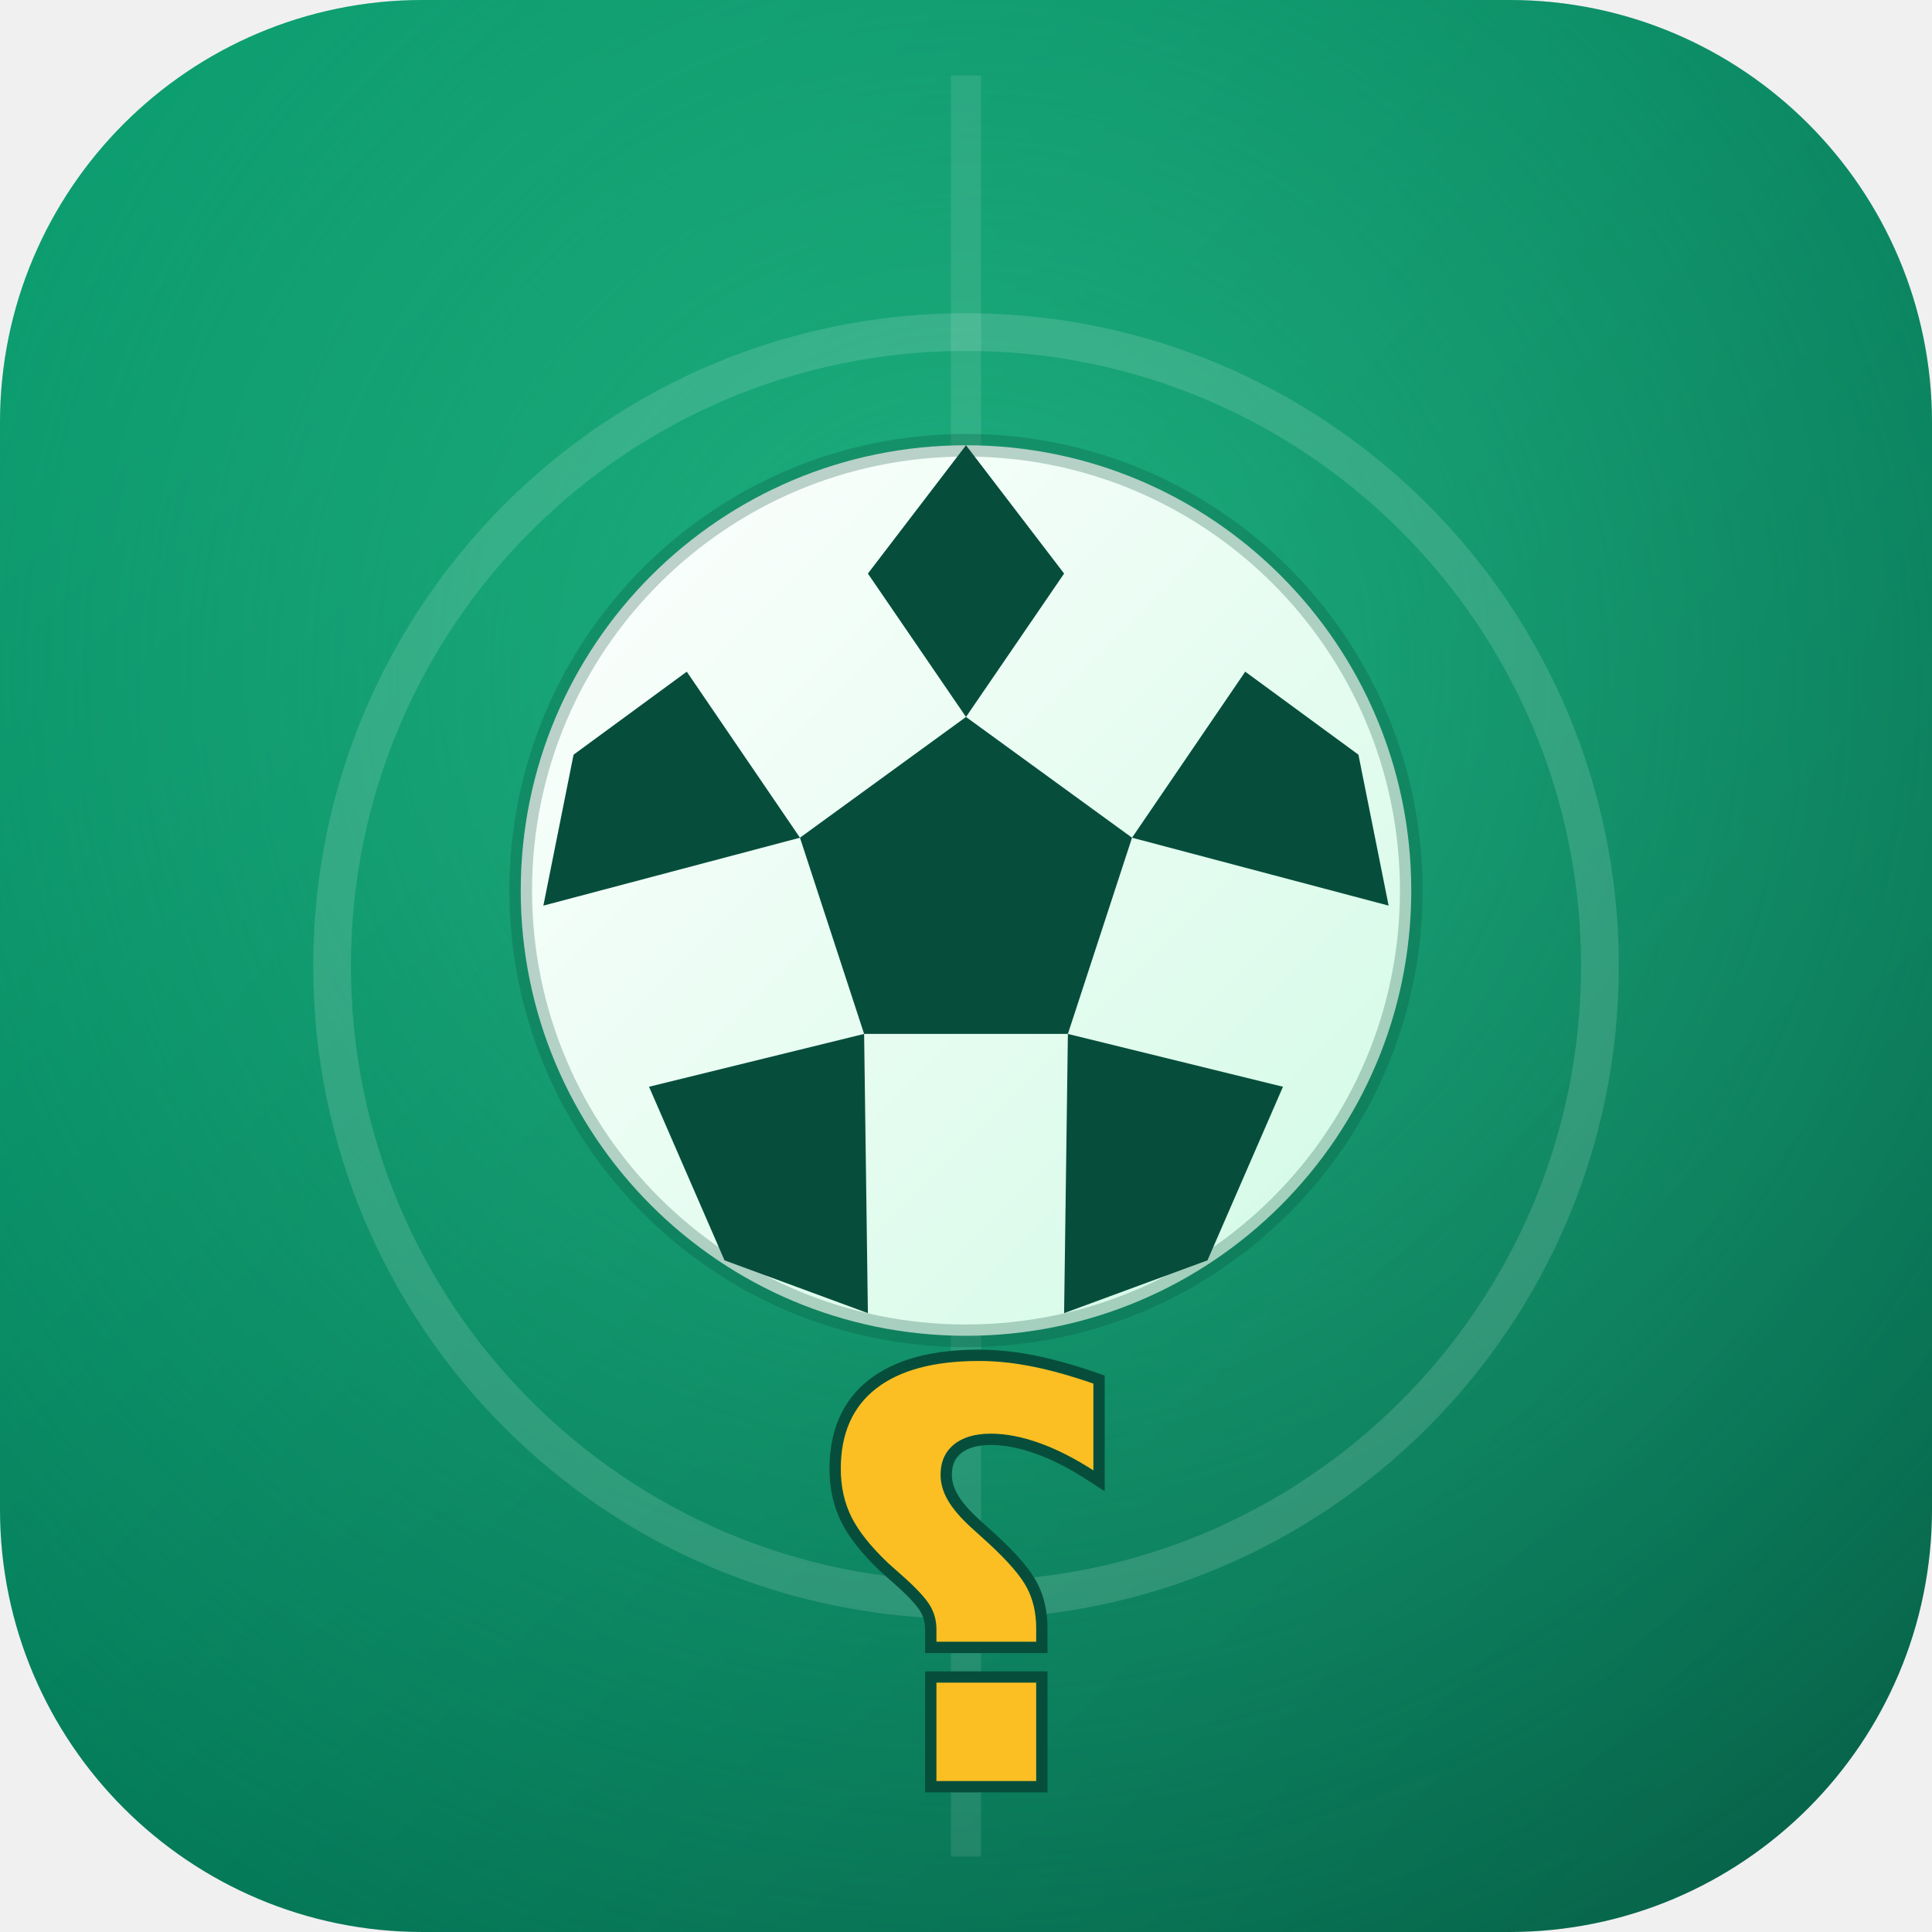
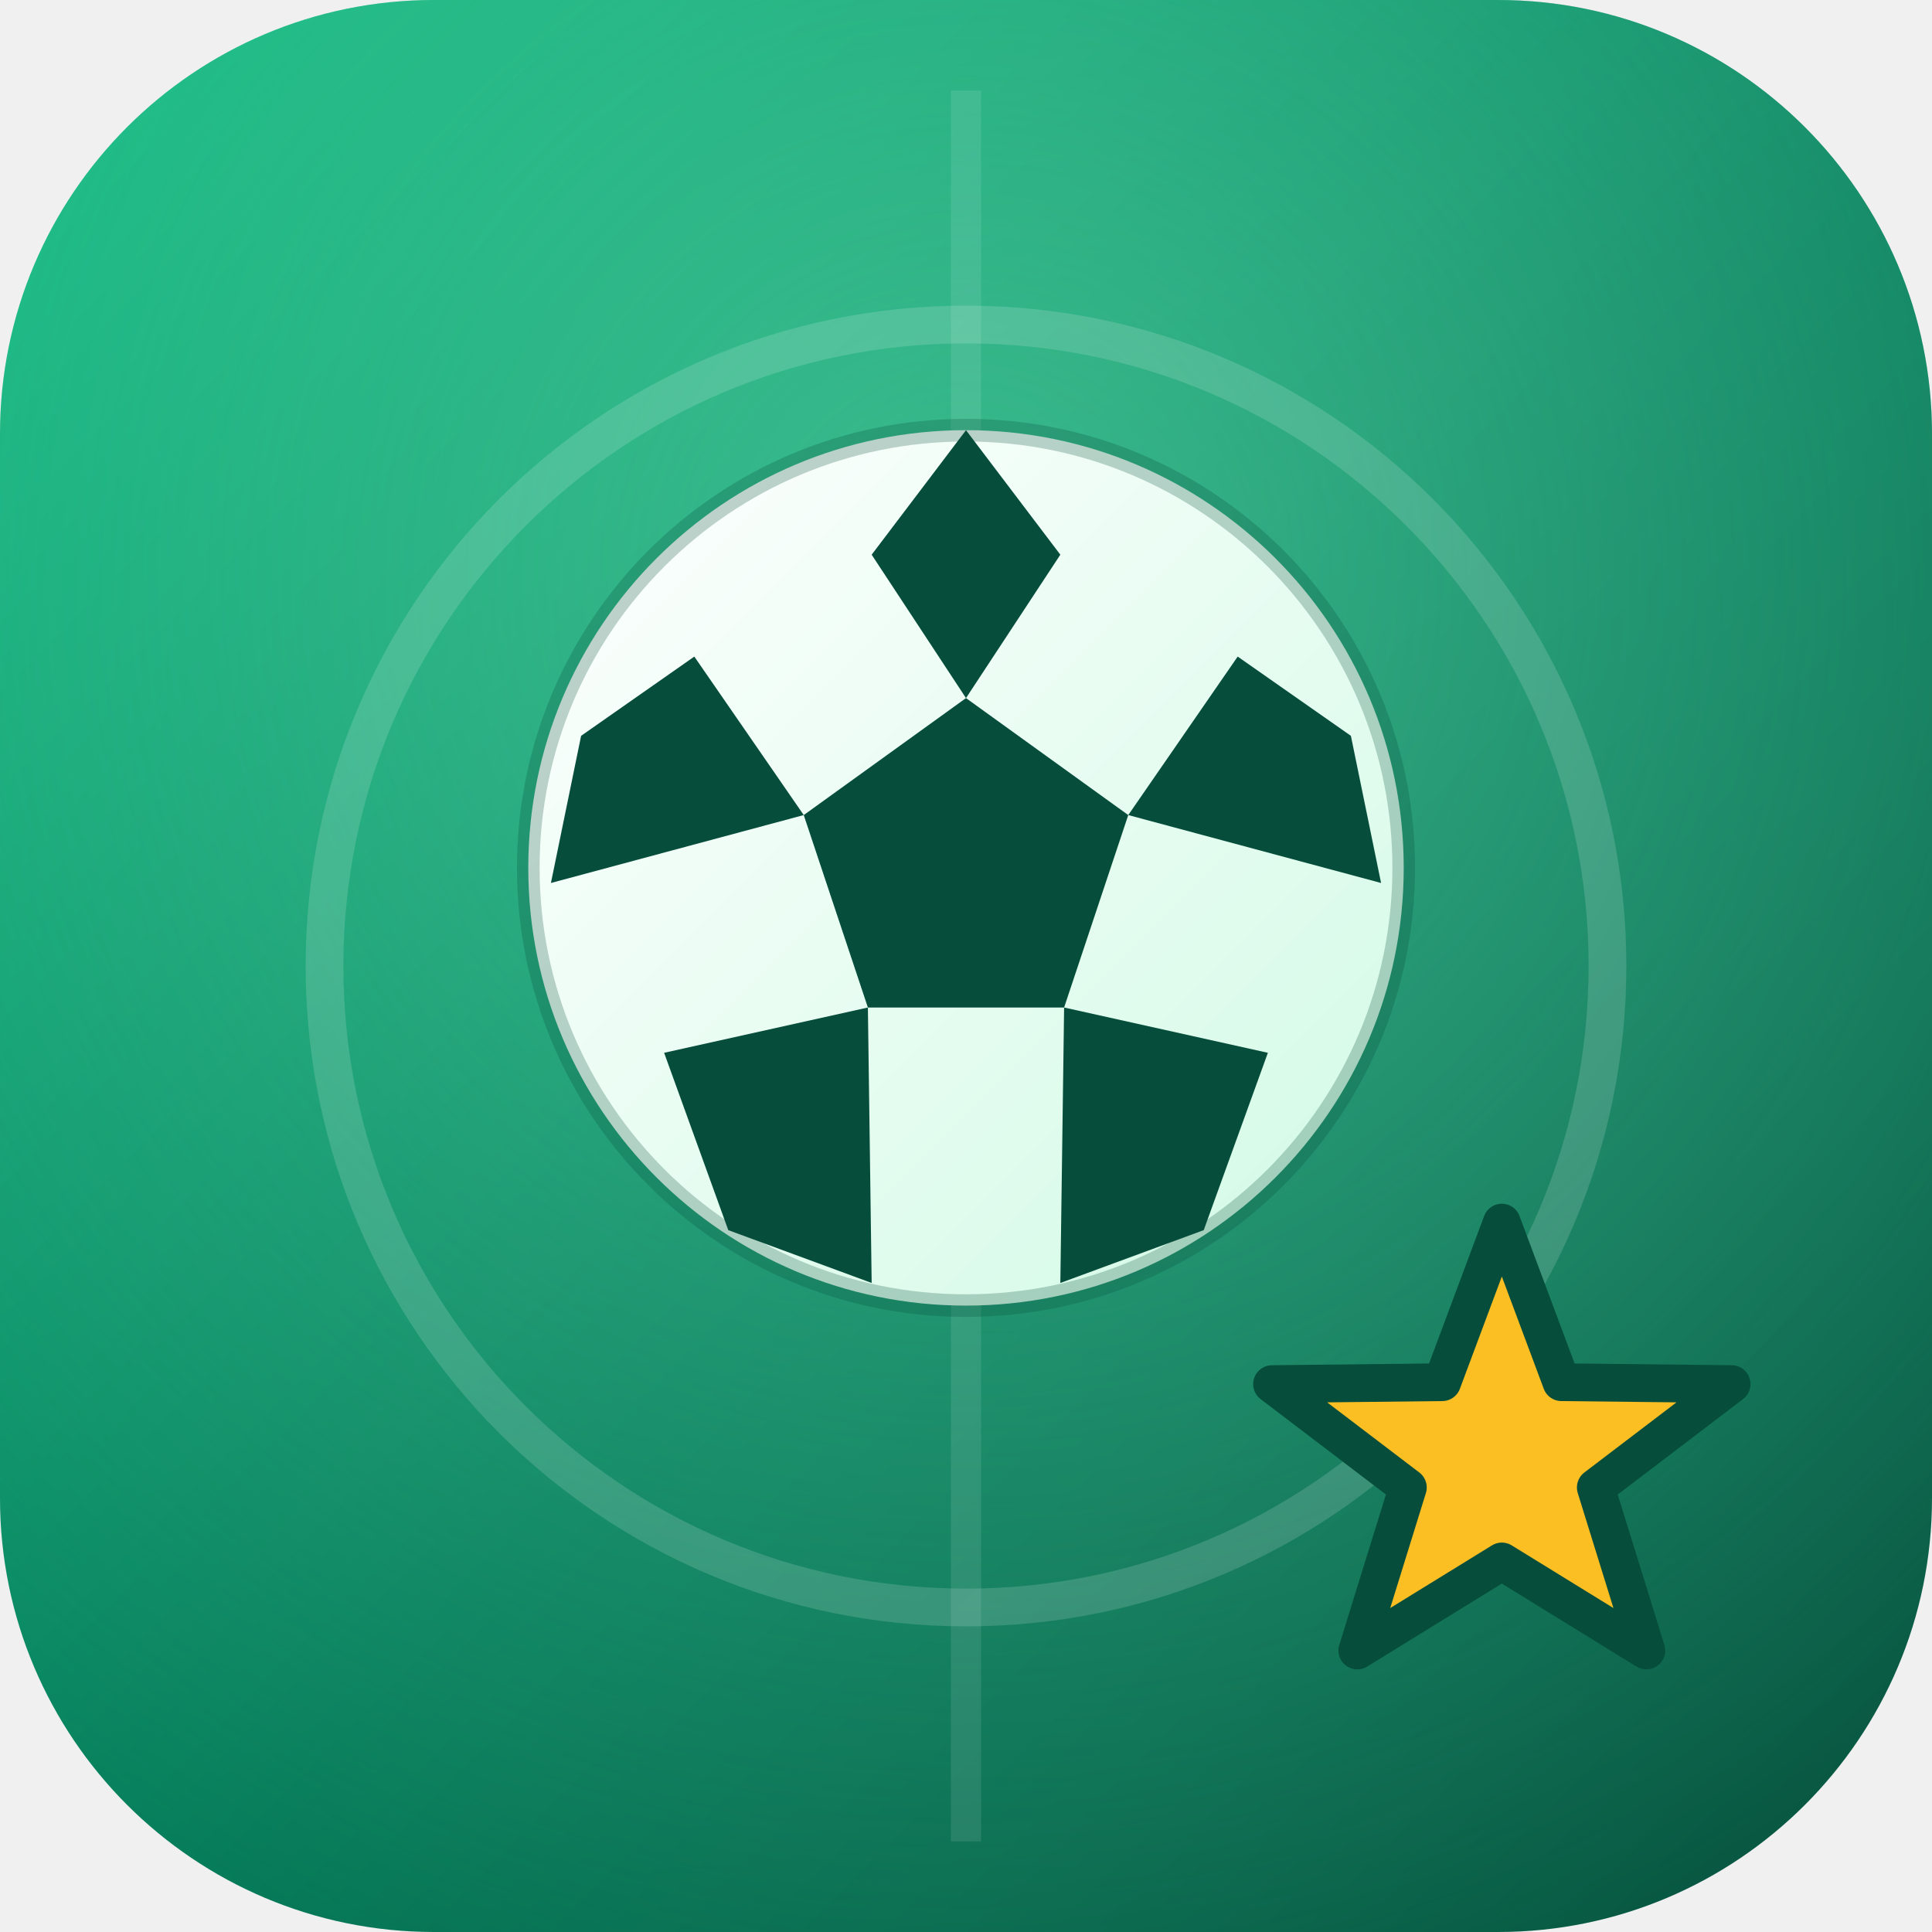
<svg xmlns="http://www.w3.org/2000/svg" viewBox="0 0 512 512">
  <defs>
    <linearGradient id="bg" x1="0" y1="0" x2="1" y2="1">
-       <stop offset="0" stop-color="#059669" />
+       <stop offset="0" stop-color="#10b981" />
      <stop offset="0.55" stop-color="#047857" />
-       <stop offset="1" stop-color="#065f46" />
+       <stop offset="1" stop-color="#064e3b" />
    </linearGradient>
    <linearGradient id="ball" x1="0" y1="0" x2="1" y2="1">
      <stop offset="0" stop-color="#ffffff" />
      <stop offset="1" stop-color="#d1fae5" />
    </linearGradient>
-     <radialGradient id="glow" cx="0.5" cy="0.35" r="0.75">
-       <stop offset="0" stop-color="#34d399" stop-opacity="0.55" />
-       <stop offset="1" stop-color="#34d399" stop-opacity="0" />
+     <radialGradient id="glow" cx="0.5" cy="0.3" r="0.8">
+       <stop offset="0" stop-color="#6ee7b7" stop-opacity="0.5" />
+       <stop offset="1" stop-color="#6ee7b7" stop-opacity="0" />
    </radialGradient>
  </defs>
-   <rect width="512" height="512" rx="112" fill="url(#bg)" />
-   <rect width="512" height="512" rx="112" fill="url(#glow)" />
-   <circle cx="256" cy="256" r="168" fill="none" stroke="#ffffff" stroke-opacity="0.14" stroke-width="10" />
-   <line x1="256" y1="20" x2="256" y2="492" stroke="#ffffff" stroke-opacity="0.10" stroke-width="8" />
-   <g transform="translate(256 236)">
-     <circle r="118" fill="url(#ball)" />
-     <circle r="118" fill="none" stroke="#064e3b" stroke-opacity="0.25" stroke-width="6" />
-     <path d="M0,-46 L44,-14 L27,38 L-27,38 L-44,-14 Z" fill="#064e3b" />
+   <rect width="512" height="512" rx="115" fill="url(#bg)" />
+   <rect width="512" height="512" rx="115" fill="url(#glow)" />
+   <circle cx="256" cy="256" r="170" fill="none" stroke="#ffffff" stroke-opacity="0.15" stroke-width="10" />
+   <line x1="256" y1="24" x2="256" y2="488" stroke="#ffffff" stroke-opacity="0.10" stroke-width="8" />
+   <g transform="translate(256 230)">
+     <circle r="116" fill="url(#ball)" />
+     <circle r="116" fill="none" stroke="#064e3b" stroke-opacity="0.25" stroke-width="6" />
+     <path d="M0,-45 L43,-14 L26,37 L-26,37 L-43,-14 Z" fill="#064e3b" />
    <g fill="#064e3b">
-       <path d="M0,-118 L26,-84 L0,-46 L-26,-84 Z" />
-       <path d="M104,-36 L112,4 L44,-14 L74,-58 Z" />
-       <path d="M64,98 L26,112 L27,38 L84,52 Z" />
-       <path d="M-64,98 L-26,112 L-27,38 L-84,52 Z" />
-       <path d="M-104,-36 L-112,4 L-44,-14 L-74,-58 Z" />
+       <path d="M0,-116 L25,-83 L0,-45 L-25,-83 Z" />
+       <path d="M102,-35 L110,4 L43,-14 L72,-56 Z" />
+       <path d="M63,96 L25,110 L26,37 L80,49 Z" />
+       <path d="M-63,96 L-25,110 L-26,37 L-80,49 Z" />
+       <path d="M-102,-35 L-110,4 L-43,-14 L-72,-56 Z" />
    </g>
  </g>
-   <text x="256" y="472" text-anchor="middle" font-family="Arial, Helvetica, sans-serif" font-size="150" font-weight="900" fill="#fbbf24" stroke="#064e3b" stroke-width="6" paint-order="stroke">؟</text>
+   <g transform="translate(398 388)">
+     <path d="M0,-64 L15.8,-21.7 L60.9,-21.2 L24.9,6.2 L38.3,49.4 L0,25.8 L-38.3,49.4 L-24.9,6.2 L-60.9,-21.2 L-15.8,-21.7 Z" fill="#fbbf24" stroke="#064e3b" stroke-width="10" stroke-linejoin="round" />
+   </g>
</svg>
